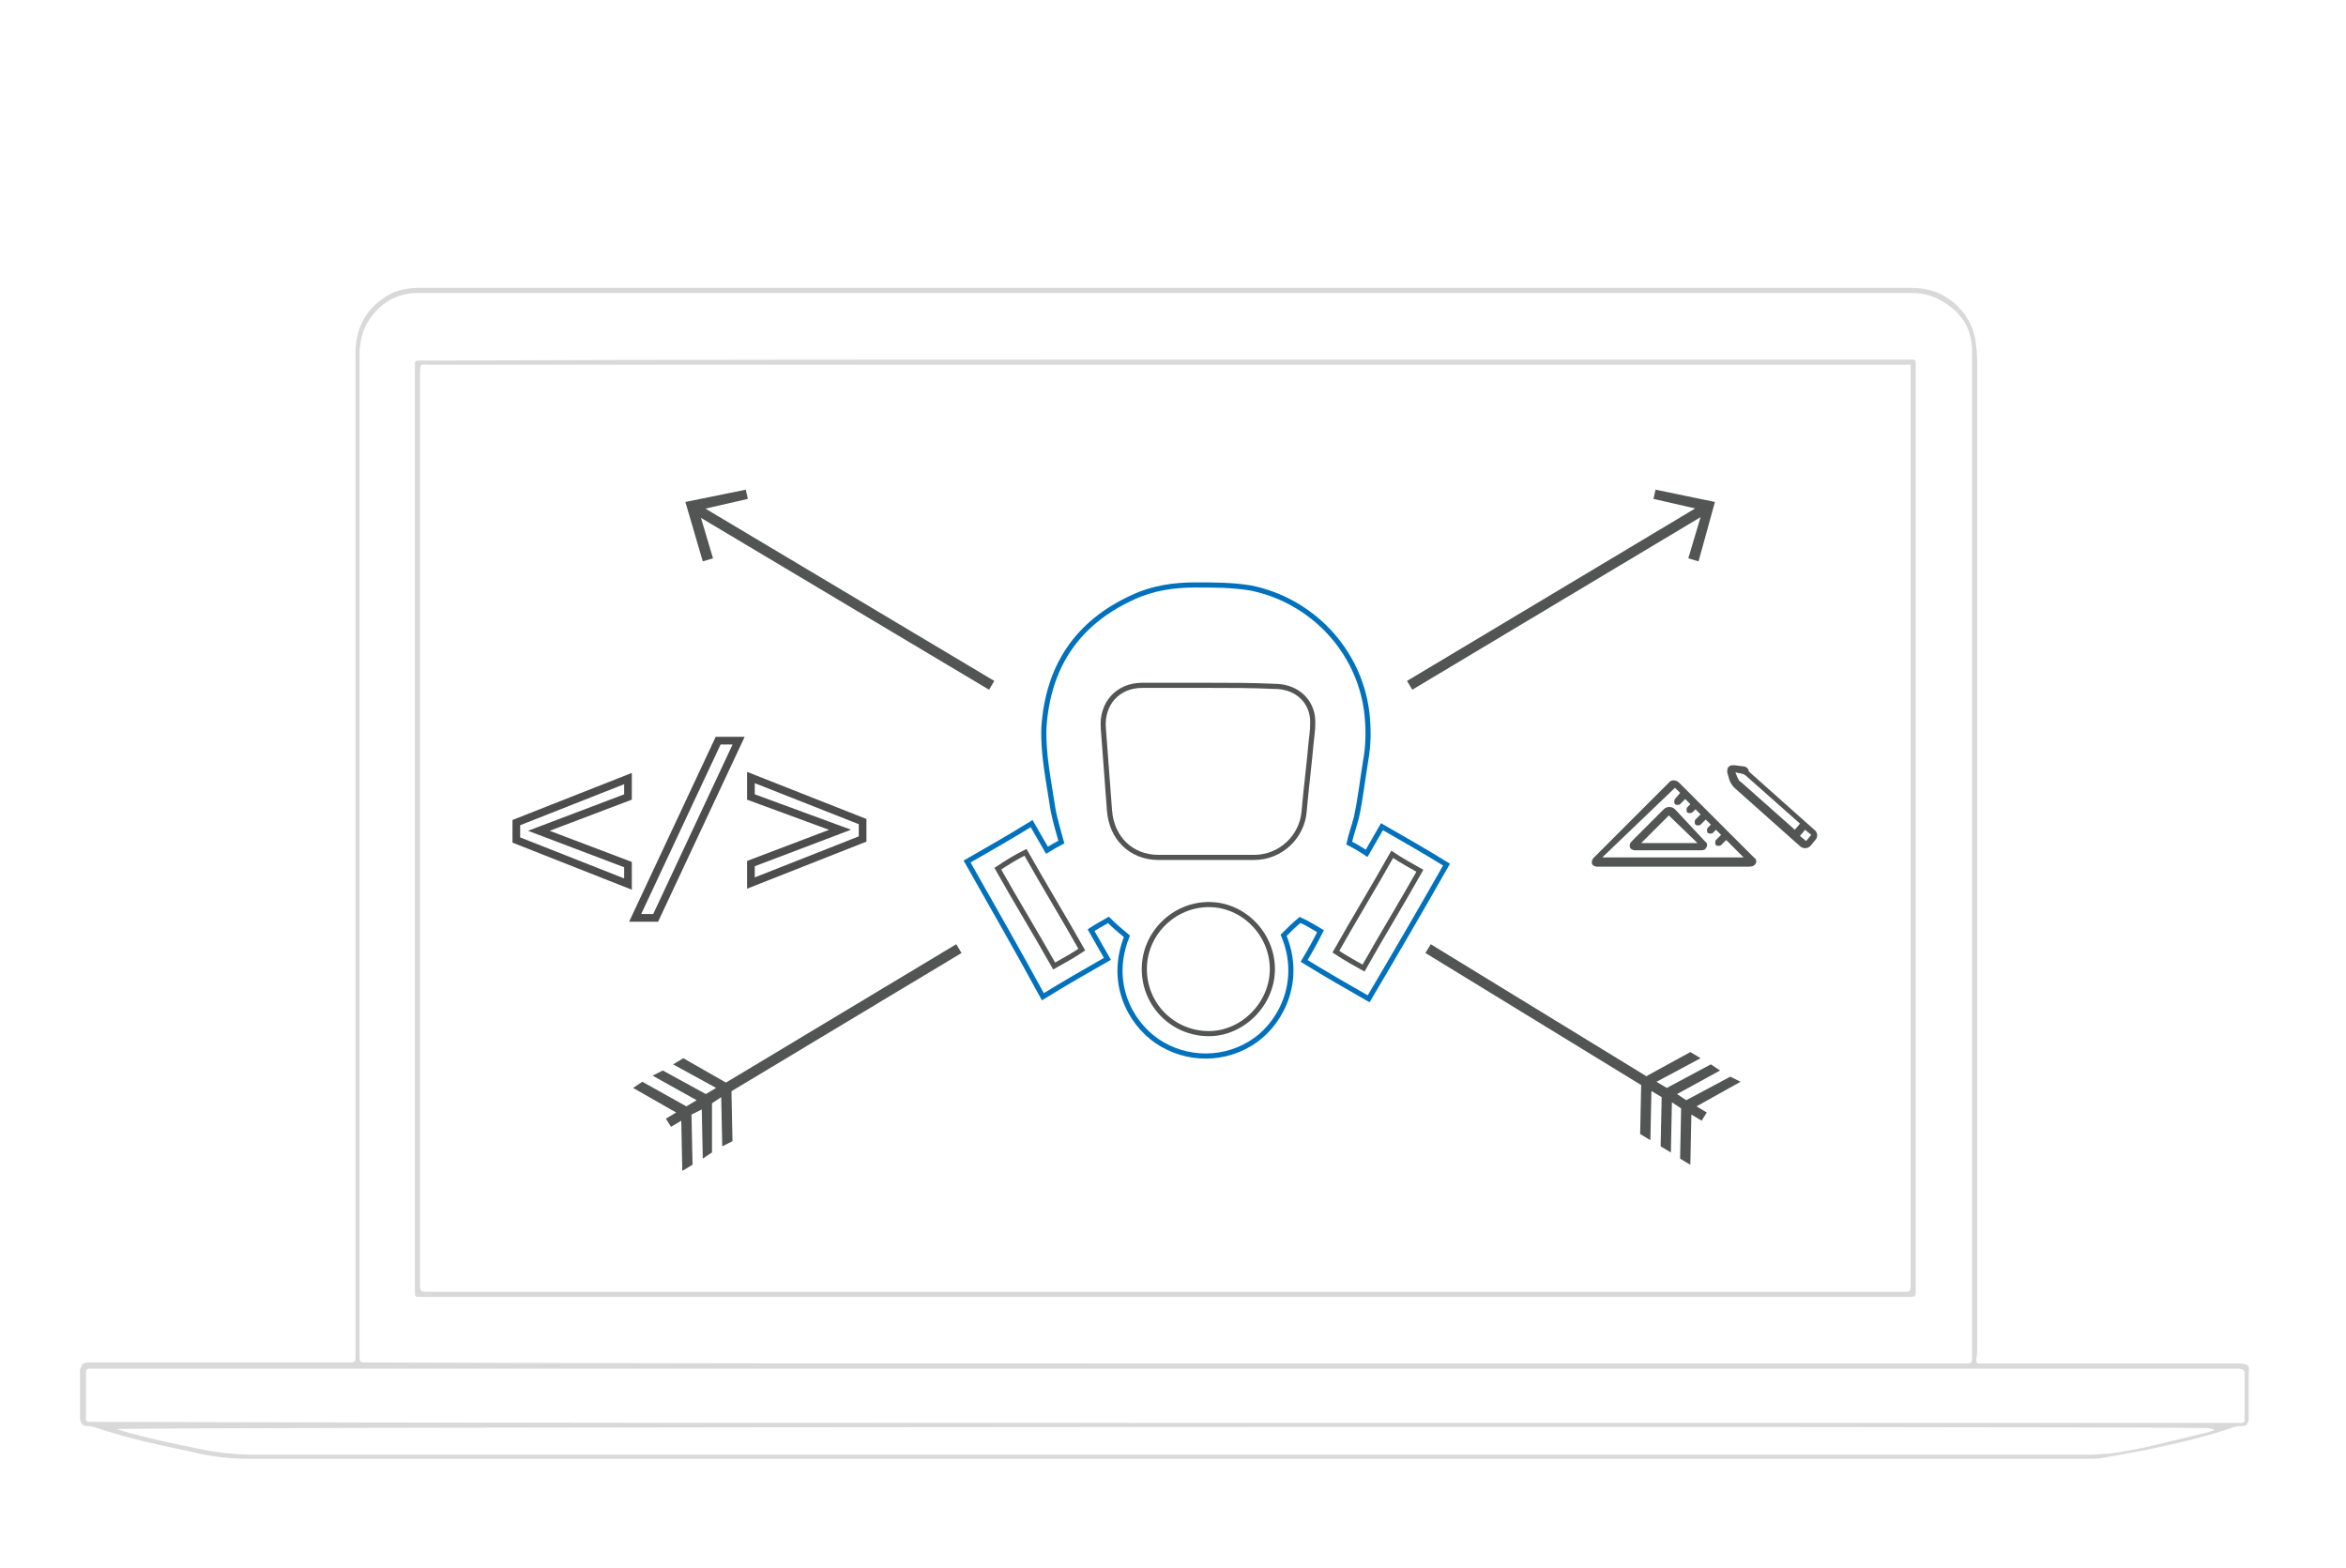
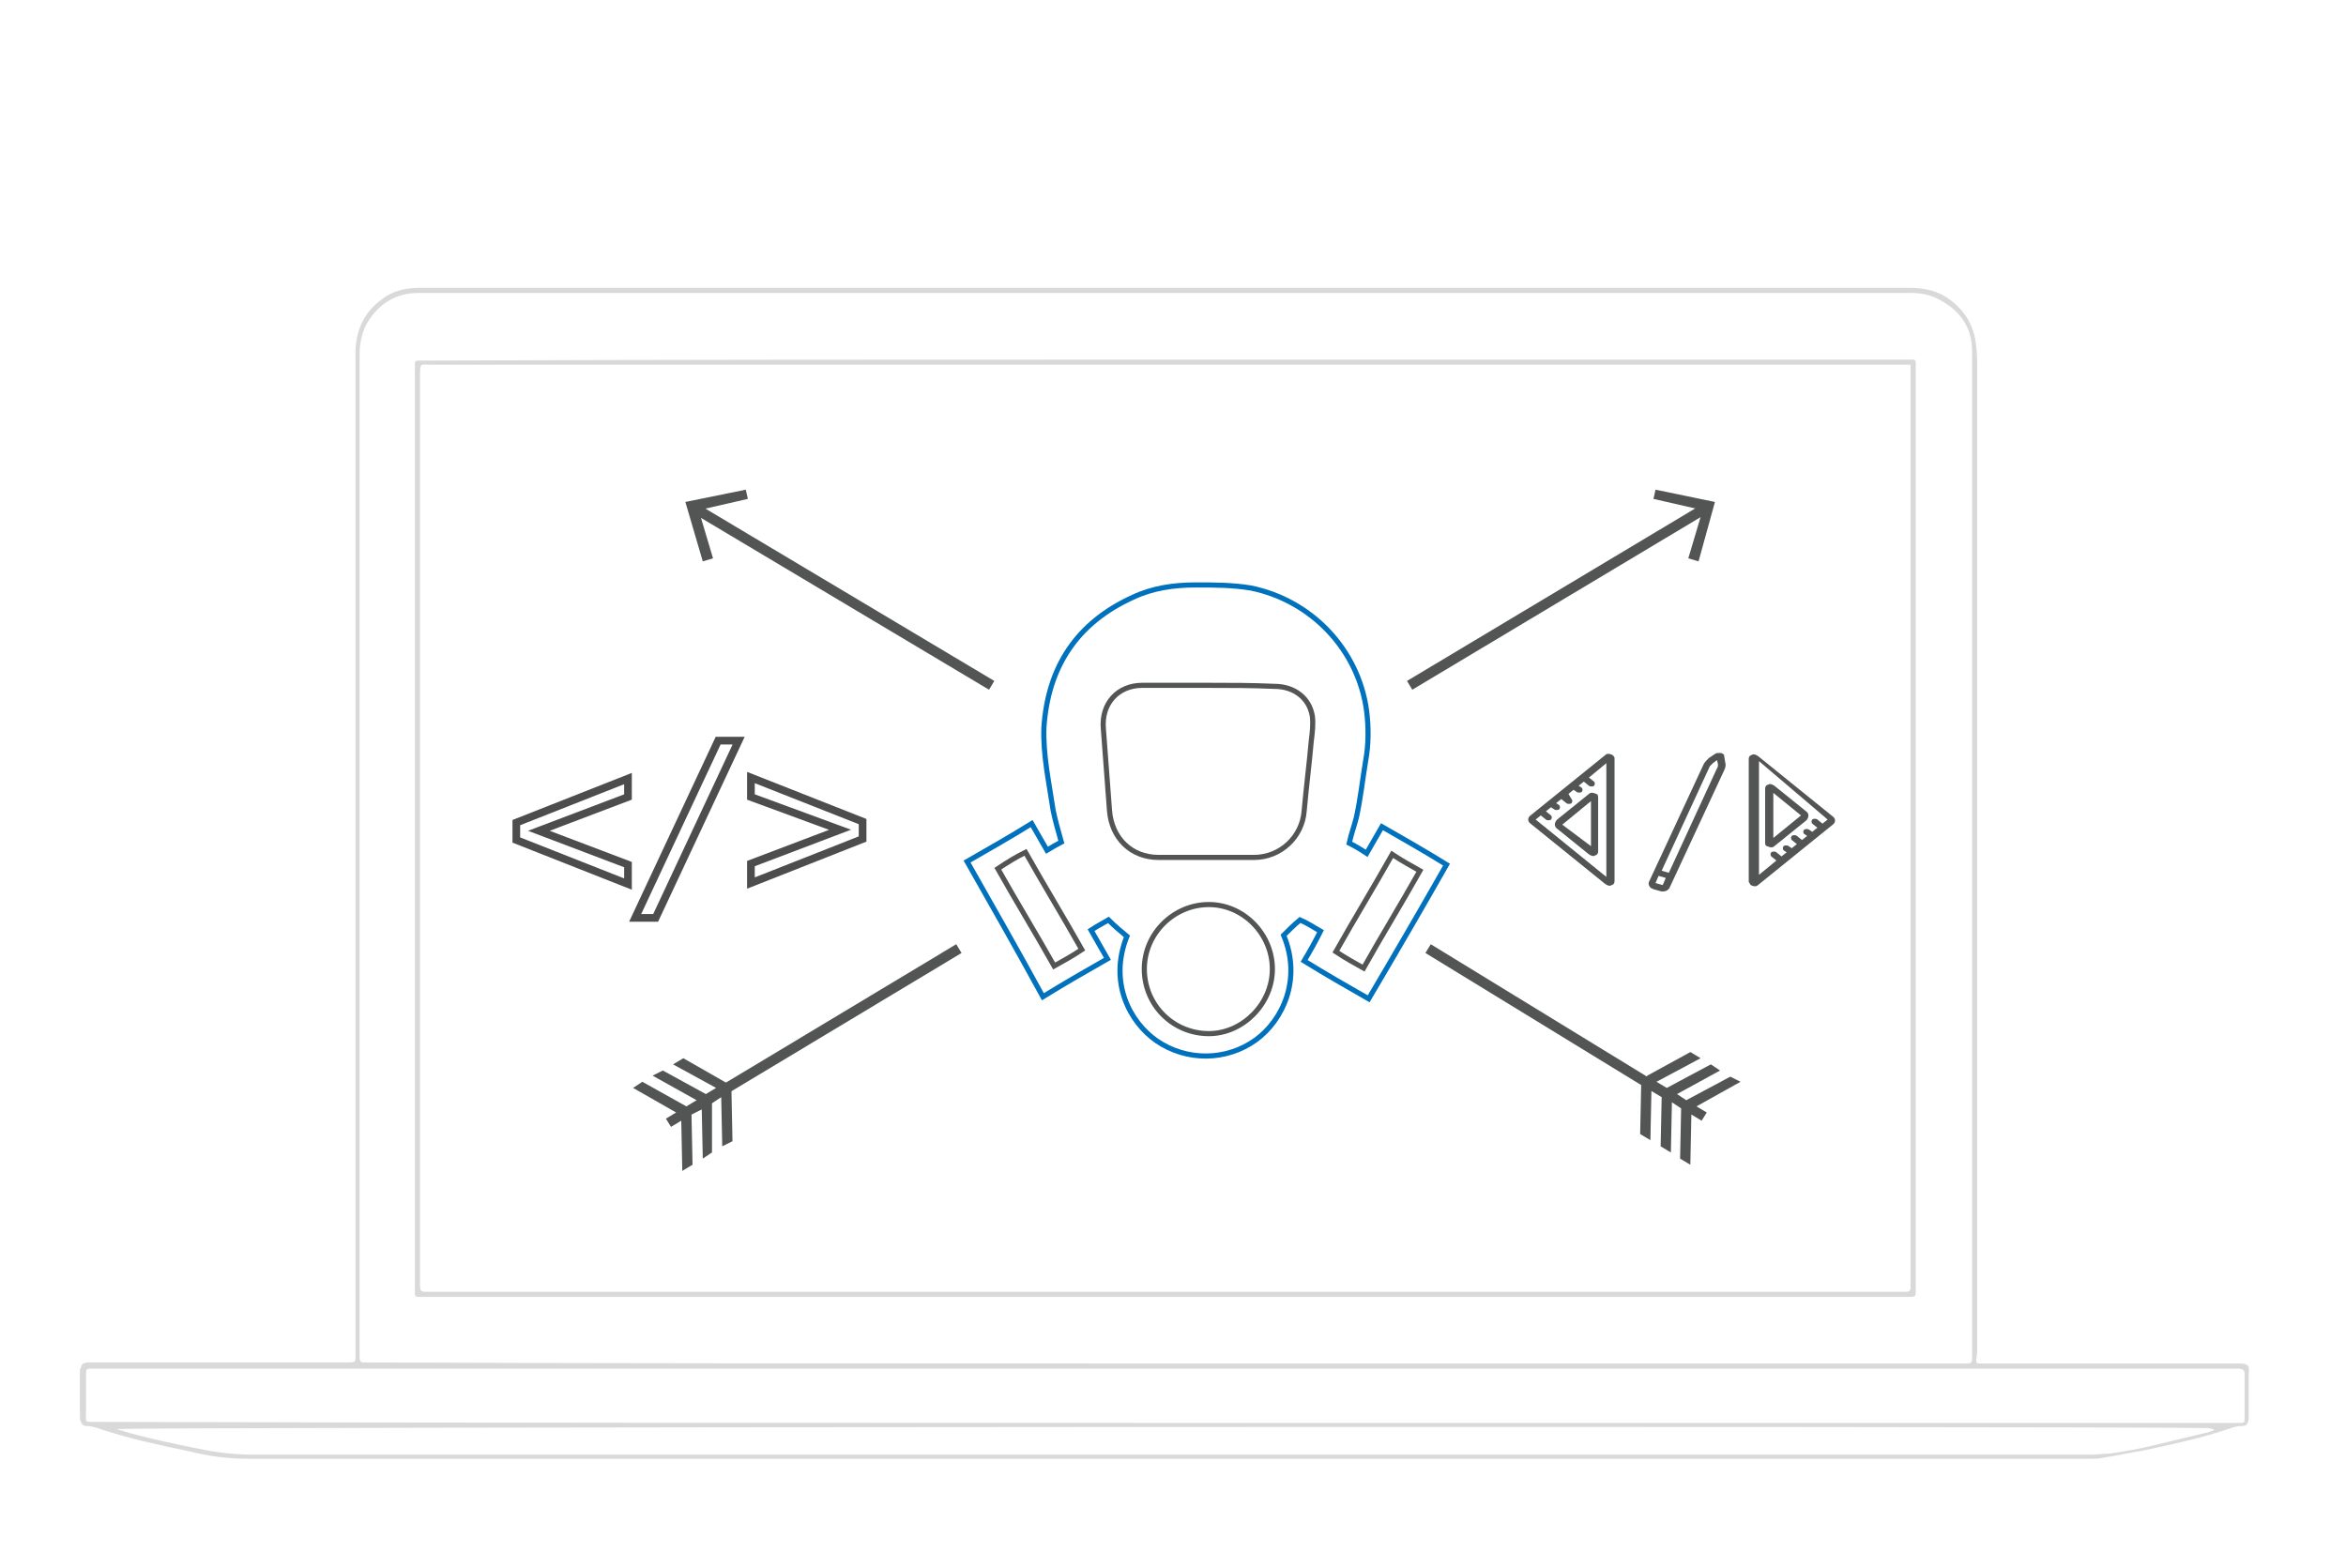
<svg xmlns="http://www.w3.org/2000/svg" version="1.1" id="Layer_1" x="0px" y="0px" viewBox="-64.5 -26.5 229 153" enable-background="new -64.5 -26.5 229 153" xml:space="preserve">
  <g opacity="0.5">
    <path fill="#B3B3B3" d="M49.3,115.9c-29.9,0-59.7,0-89.5,0c-1.9,0-3.7-0.2-5.7-0.7c-2.9-0.6-5.7-1.2-8.5-2.1   c-0.6-0.2-1.1-0.4-1.7-0.4c-0.2,0-0.4-0.1-0.5-0.4c-0.1-0.2-0.1-0.4-0.1-0.6c0-1.4,0-2.9,0-4.3c0-0.1,0-0.3,0.1-0.4   c0.1-0.4,0.2-0.4,0.6-0.5c0.2,0,0.4,0,0.6,0c8.2,0,16.5,0,24.7,0c1,0,0.9,0,0.9-0.9c0-32.5,0-65.1,0-97.6c0-2.3,0.9-4.1,2.6-5.3   c1-0.8,2.3-1.1,3.6-1.1c0.1,0,0.2,0,0.4,0c48.3,0,96.7,0,145.1,0c1.2,0,2.4,0.2,3.4,0.8c1.8,1.1,2.9,2.7,3.1,4.9   c0.1,0.7,0.1,1.3,0.1,2c0,31.9,0,63.8,0,95.7c0,0.4,0,0.8-0.1,1.2c0,0.4,0.1,0.4,0.4,0.4c0.2,0,0.4,0,0.5,0c8.2,0,16.5,0,24.7,0   c1,0,1.1,0.2,1,1c0,1.4,0,2.7,0,4.1c0,0.1,0,0.2,0,0.4c-0.1,0.4-0.2,0.6-0.6,0.6c-0.5,0-0.9,0.1-1.4,0.3c-2.7,0.9-5.5,1.5-8.3,2.1   c-1.3,0.2-2.6,0.5-3.9,0.7c-0.4,0.1-0.8,0.1-1.2,0.1c-1.7,0-3.3,0-5,0C106.3,115.9,77.8,115.9,49.3,115.9z M49.2,106.6   c25.9,0,51.7,0,77.7,0c0.2,0,0.4,0,0.6,0c0.4,0,0.5-0.1,0.5-0.5c0-0.2,0-0.4,0-0.7c0-25.8,0-51.5,0-77.2c0-6.8,0-13.6,0-20.4   c0-2.3-1.1-3.9-3.1-5c-0.9-0.5-1.8-0.7-2.8-0.7c-35.8,0-71.6,0-107.3,0c-12.8,0-25.6,0-38.5,0c-2.2,0-3.9,1.1-5,3   c-0.5,0.9-0.7,2-0.7,3c0,32.4,0,65,0,97.4c0,0.1,0,0.2,0,0.4c0,0.1,0,0.1,0,0.2c0,0.2,0.1,0.4,0.4,0.4c0.2,0,0.4,0,0.7,0   C-2.5,106.6,23.4,106.6,49.2,106.6z M49.3,112.4c34.8,0,69.5,0,104.3,0c0.2,0,0.4,0,0.6,0c0.4,0,0.4-0.1,0.4-0.4c0-0.3,0-0.6,0-0.9   c0-1.1,0-2.3,0-3.4c0-0.5-0.1-0.5-0.5-0.6c-0.2,0-0.4,0-0.5,0c-69.5,0-139.2,0-208.7,0c-0.2,0-0.4,0-0.5,0c-0.5,0-0.5,0.1-0.5,0.5   c0,1.2,0,2.5,0,3.7c0,1.1-0.2,1,1,1C-20.3,112.4,14.5,112.4,49.3,112.4z M-53.1,113c0.2,0.1,0.4,0.1,0.6,0.2   c2.4,0.7,4.8,1.2,7.3,1.7c1.8,0.4,3.6,0.6,5.5,0.6c49.3,0,98.5,0,147.8,0c10.5,0,21,0,31.5,0c0.6,0,1.2-0.1,1.8-0.1   c1.5-0.2,3.1-0.5,4.7-0.9c1.7-0.4,3.3-0.8,5-1.2c0.2-0.1,0.4-0.1,0.5-0.2c0-0.1,0-0.1-0.1-0.1c-0.2,0-0.3-0.1-0.5-0.1   C136.8,112.7-52.6,112.8-53.1,113z" />
    <path fill="#B3B3B3" d="M49.3,8.6c24.1,0,48.3,0,72.4,0c0.9,0,0.8-0.1,0.8,0.9c0,29.9,0,59.8,0,89.7c0,0.9,0.1,0.9-0.9,0.9   c-48.2,0-96.5,0-144.7,0c-0.2,0-0.3,0-0.5,0c-0.4,0-0.4-0.1-0.4-0.4c0-0.1,0-0.2,0-0.4c0-29.9,0-59.9,0-89.8c0-0.9-0.1-0.8,0.8-0.8   C1.1,8.6,25.2,8.6,49.3,8.6z M122,9.1c-0.4,0-0.6,0-0.8,0c-48,0-95.9,0-143.8,0c-0.8,0-0.9-0.2-0.9,0.9c0,29.6,0,59.2,0,88.7   c0,0.9,0,0.9,0.8,0.9c47.9,0,95.8,0,143.8,0c0.2,0,0.3,0,0.5,0c0.2,0,0.4-0.1,0.4-0.4c0-0.2,0-0.4,0-0.6c0-22.7,0-45.4,0-68.1   c0-6.9,0-13.8,0-20.7C122,9.7,122,9.4,122,9.1z" />
  </g>
  <path fill="none" stroke="#B3B3B3" stroke-miterlimit="10" d="M131.1,14.4" />
  <path fill="none" stroke="#B3B3B3" stroke-miterlimit="10" d="M-32.6,14.4" />
  <path fill="none" stroke="#B3B3B3" stroke-miterlimit="10" d="M131.1,79" />
  <path fill="none" stroke="#B3B3B3" stroke-miterlimit="10" d="M-32.6,79" />
  <g>
    <path fill="none" stroke="#535454" stroke-width="0.5" stroke-miterlimit="10" d="M59.7,68.1c0-3.4-2.8-6.3-6.2-6.3   c-3.4,0-6.3,2.8-6.3,6.3c0,3.5,2.8,6.3,6.3,6.3C56.8,74.4,59.7,71.5,59.7,68.1z M68.6,68c1.8-3.2,3.7-6.3,5.5-9.5   c-0.9-0.5-1.8-1-2.7-1.6c-1.8,3.2-3.7,6.3-5.5,9.5C66.8,67,67.7,67.5,68.6,68z M32.9,58.3c1.8,3.2,3.7,6.3,5.5,9.5   c0.9-0.5,1.8-1,2.7-1.6c-1.8-3.2-3.7-6.3-5.5-9.5C34.6,57.2,33.8,57.7,32.9,58.3z" />
    <path fill="none" stroke="#535454" stroke-width="0.5" stroke-miterlimit="10" d="M53.4,40.4c-2.1,0-4.3,0-6.4,0   c-2.4,0-4,1.8-3.8,4.2c0.2,2.7,0.4,5.3,0.6,8c0.2,2.7,2.1,4.6,4.8,4.6c3.1,0,6.2,0,9.3,0c2.6,0,4.7-2,4.9-4.5   c0.2-2.3,0.5-4.6,0.7-6.9c0.1-0.8,0.2-1.6,0.1-2.4c-0.3-1.8-1.8-2.9-3.7-2.9C57.7,40.4,55.5,40.4,53.4,40.4z" />
  </g>
  <g>
    <path fill="none" stroke="#0071BC" stroke-width="0.5" stroke-miterlimit="10" d="M29.9,57.6c2.1-1.2,4.2-2.4,6.3-3.7   c0.5,0.9,1,1.7,1.5,2.6c0.5-0.3,1-0.6,1.4-0.8c-0.3-1.1-0.6-2.1-0.8-3.1c-0.4-2.7-1-5.4-0.9-8.1c0.4-5.9,3.2-10.2,8.7-12.7   c1.9-0.9,4-1.2,6.1-1.2c1.8,0,3.6,0,5.4,0.3c5.9,1.2,10.5,6,11.3,12c0.2,1.6,0.2,3.3-0.1,4.9c-0.3,1.8-0.5,3.7-0.9,5.5   c-0.2,0.8-0.5,1.6-0.7,2.5c0.6,0.3,1.1,0.6,1.7,1c0.5-0.9,1-1.7,1.5-2.6c2.1,1.2,4.2,2.4,6.3,3.7c-2.5,4.4-5,8.7-7.6,13.1   c-2.1-1.2-4.2-2.4-6.3-3.7c0.6-1,1.1-1.9,1.6-2.9c-0.7-0.4-1.3-0.8-2-1.1c-0.6,0.5-1.1,1-1.6,1.5c1.8,4.3-0.1,8.3-2.7,10.2   c-2.9,2.1-6.8,2.1-9.7,0.1c-2.6-1.8-4.7-5.7-2.9-10.2c-0.6-0.5-1.2-1-1.8-1.6c-0.5,0.3-1.1,0.6-1.7,1c0.5,0.9,1.1,1.9,1.6,2.8   c-2.1,1.2-4.2,2.4-6.3,3.7C34.9,66.4,32.4,62,29.9,57.6z" />
  </g>
  <g>
    <g>
      <line fill="none" stroke="#535454" stroke-miterlimit="10" x1="6.3" y1="79.8" x2="29.1" y2="66.1" />
      <g>
        <polygon fill="#535454" points="6.4,79.2 2.2,76.8 1.2,77.4 5.4,79.7 4.4,80.3 0.2,78 -0.8,78.5 3.5,80.9 2.5,81.5 -1.8,79.1      -2.7,79.7 1.5,82.1 0.5,82.7 1,83.5 2,82.9 2.1,87.8 3.1,87.2 3,82.3 4,81.8 4.1,86.6 5,86 5,81.2 5.9,80.6 6,85.4 7,84.9      6.9,80    " />
      </g>
    </g>
  </g>
  <g>
    <g>
      <line fill="none" stroke="#535454" stroke-miterlimit="10" x1="96.3" y1="79.2" x2="74.9" y2="66.1" />
      <g>
        <polygon fill="#535454" points="95.7,79.4 95.6,84.2 96.6,84.8 96.7,80 97.7,80.6 97.6,85.4 98.6,86 98.7,81.1 99.6,81.7      99.5,86.6 100.5,87.2 100.6,82.3 101.6,82.9 102.1,82.1 101.1,81.5 105.4,79.1 104.4,78.6 100.1,80.9 99.2,80.3 103.4,78      102.5,77.4 98.2,79.7 97.2,79.1 101.5,76.8 100.5,76.2 96.3,78.5    " />
      </g>
    </g>
  </g>
  <g>
    <g>
      <line fill="none" stroke="#535454" stroke-miterlimit="10" x1="73.1" y1="40.4" x2="102" y2="23.1" />
      <g>
        <polygon fill="#535454" points="101.3,28.3 100.3,28 101.7,23.3 96.9,22.2 97.1,21.3 102.9,22.5    " />
      </g>
    </g>
  </g>
  <g>
    <g>
      <line fill="none" stroke="#535454" stroke-miterlimit="10" x1="32.3" y1="40.4" x2="3.3" y2="23.1" />
      <g>
        <polygon fill="#535454" points="8.3,21.3 8.5,22.2 3.7,23.3 5.1,28 4.1,28.3 2.4,22.5    " />
      </g>
    </g>
  </g>
  <g>
    <path fill="none" stroke="#4D4D4D" stroke-width="0.75" stroke-miterlimit="10" d="M-3.2,51.3l-8.7,3.3l8.7,3.3v1.9l-10.9-4.3v-1.7   l10.9-4.3V51.3z" />
    <path fill="none" stroke="#4D4D4D" stroke-width="0.75" stroke-miterlimit="10" d="M5.6,45.8h2l-8.1,17.3h-2L5.6,45.8z" />
    <path fill="none" stroke="#4D4D4D" stroke-width="0.75" stroke-miterlimit="10" d="M8.8,51.3v-1.9l10.9,4.3v1.7L8.8,59.7v-1.9   l8.7-3.3L8.8,51.3z" />
  </g>
-   <path fill="#535454" d="M106.8,57.9c0.2-0.2,0.2-0.5-0.1-0.7l-7.3-7.3c-0.3-0.3-0.8-0.3-1,0l-7.3,7.3c-0.3,0.3-0.2,0.5-0.2,0.6  c0,0.1,0.2,0.3,0.5,0.3h14.8C106.6,58.1,106.7,58,106.8,57.9z M99,50.4l0.5,0.5L99,51.5c-0.1,0.1-0.1,0.4,0,0.5  c0.1,0.1,0.4,0.1,0.5,0l0.5-0.5l0.5,0.5l-0.3,0.3c-0.1,0.1-0.1,0.4,0,0.5c0.1,0.1,0.4,0.1,0.5,0l0.3-0.3l0.5,0.5l-0.5,0.5  c-0.1,0.1-0.1,0.4,0,0.5c0.1,0.1,0.4,0.1,0.5,0l0.5-0.5l0.5,0.5l-0.3,0.3c-0.1,0.1-0.1,0.4,0,0.5c0.1,0.1,0.4,0.1,0.5,0l0.3-0.3  l0.5,0.5l-0.5,0.5c-0.1,0.1-0.1,0.4,0,0.5c0.1,0.1,0.4,0.1,0.5,0l0.5-0.5l1.7,1.7l-13.8,0L99,50.4z" />
-   <path fill="#535454" d="M97.9,52.5l-3.1,3.1c-0.3,0.3-0.2,0.5-0.2,0.6c0,0.1,0.2,0.3,0.5,0.3h6.5c0.2,0,0.4-0.1,0.4-0.2  c0.2-0.2,0.2-0.5-0.1-0.7L99,52.5C98.7,52.2,98.2,52.2,97.9,52.5z M101.2,55.8l-5.5,0l2.7-2.7L101.2,55.8z" />
-   <path fill="#535454" d="M105.6,48.3l-0.8-0.1c-0.1,0-0.1,0-0.2,0l0,0c-0.2,0-0.3,0.1-0.4,0.2c-0.1,0.1-0.1,0.3-0.1,0.5l0.2,0.7  c0.1,0.3,0.3,0.6,0.5,0.8l6.4,5.7c0.1,0.1,0.3,0.2,0.5,0.2s0.4-0.1,0.5-0.2l0.5-0.6c0.3-0.3,0.2-0.8-0.1-1l-6.4-5.7  C106.2,48.5,105.9,48.3,105.6,48.3z M105.1,49.4l-0.2-0.5l0.5,0.1c0.1,0,0.4,0.1,0.5,0.2l5.3,4.7l-0.5,0.6l-5.3-4.7  C105.3,49.8,105.2,49.6,105.1,49.4z M111.8,55.6l-0.6-0.5l0.5-0.6l0.6,0.5L111.8,55.6z" />
+   <path fill="#535454" d="M92.9,47.2c-0.2-0.1-0.5-0.2-0.7,0l-7.3,5.9c-0.3,0.2-0.3,0.6,0,0.8l7.3,5.9c0.3,0.2,0.5,0.2,0.6,0.1  c0.1,0,0.3-0.1,0.3-0.4v-12C93.1,47.4,93,47.3,92.9,47.2z M85.4,53.5l0.5-0.4l0.5,0.4c0.1,0.1,0.4,0.1,0.5,0c0.1-0.1,0.1-0.3,0-0.4  l-0.5-0.4l0.5-0.4l0.3,0.2c0.1,0.1,0.4,0.1,0.5,0c0.1-0.1,0.1-0.3,0-0.4l-0.3-0.2l0.5-0.4l0.5,0.4c0.1,0.1,0.4,0.1,0.5,0  c0.1-0.1,0.1-0.3,0-0.4L88.6,51l0.5-0.4l0.3,0.2c0.1,0.1,0.4,0.1,0.5,0c0.1-0.1,0.1-0.3,0-0.4l-0.3-0.2l0.5-0.4l0.5,0.4  c0.1,0.1,0.4,0.1,0.5,0c0.1-0.1,0.1-0.3,0-0.4l-0.5-0.4l1.7-1.4l0,11.1L85.4,53.5z" />
+   <path fill="#535454" d="M87.5,54.4l3.1,2.5c0.3,0.2,0.5,0.2,0.6,0.1c0.1,0,0.3-0.1,0.3-0.4v-5.3c0-0.2-0.1-0.3-0.2-0.3  c-0.2-0.1-0.5-0.2-0.7,0l-3.1,2.5C87.2,53.8,87.2,54.2,87.5,54.4z M90.8,51.7l0,4.4L88,54L90.8,51.7z" />
+   <path fill="#535454" d="M106.4,59.9c0.2,0.1,0.5,0.2,0.7,0l7.3-5.9c0.3-0.2,0.3-0.6,0-0.8l-7.3-5.9c-0.3-0.2-0.5-0.2-0.6-0.1  c-0.1,0-0.3,0.1-0.3,0.4v12C106.3,59.7,106.3,59.8,106.4,59.9z M113.9,53.5l-0.5,0.4l-0.5-0.4c-0.1-0.1-0.4-0.1-0.5,0  c-0.1,0.1-0.1,0.3,0,0.4l0.5,0.4l-0.5,0.4l-0.3-0.2c-0.1-0.1-0.4-0.1-0.5,0c-0.1,0.1-0.1,0.3,0,0.4l0.3,0.2l-0.5,0.4l-0.5-0.4  c-0.1-0.1-0.4-0.1-0.5,0c-0.1,0.1-0.1,0.3,0,0.4l0.5,0.4l-0.5,0.4l-0.3-0.2c-0.1-0.1-0.4-0.1-0.5,0s-0.1,0.3,0,0.4l0.3,0.2l-0.5,0.4  l-0.5-0.4c-0.1-0.1-0.4-0.1-0.5,0c-0.1,0.1-0.1,0.3,0,0.4l0.5,0.4l-1.7,1.4l0-11.1L113.9,53.5z" />
+   <path fill="#535454" d="M111.8,52.7l-3.1-2.5c-0.3-0.2-0.5-0.2-0.6-0.1c-0.1,0-0.3,0.1-0.3,0.4v5.3c0,0.2,0.1,0.3,0.2,0.3  c0.2,0.1,0.5,0.2,0.7,0l3.1-2.5C112.1,53.3,112.1,52.9,111.8,52.7z M108.6,55.3l0-4.4l2.7,2.2L108.6,55.3z" />
+   <path fill="#535454" d="M103.9,47.9l-0.1-0.6c0,0,0-0.1,0-0.1l0,0c-0.1-0.1-0.2-0.2-0.4-0.2c-0.2,0-0.4,0-0.5,0.1l-0.6,0.4  c-0.2,0.2-0.4,0.4-0.5,0.6l-5.3,11.4c-0.1,0.2-0.1,0.3,0,0.5s0.2,0.2,0.4,0.3l0.7,0.2c0.4,0.1,0.8-0.1,0.9-0.4l5.3-11.4  C103.9,48.5,104,48.2,103.9,47.9z M102.7,48l0.4-0.3l0.1,0.4c0,0.1,0,0.3-0.1,0.4l-4.7,10.2l-0.7-0.2l4.7-10.2  C102.5,48.2,102.6,48.1,102.7,48z M97.1,59.7l0.3-0.7l0.7,0.2l-0.3,0.7L97.1,59.7z" />
</svg>
